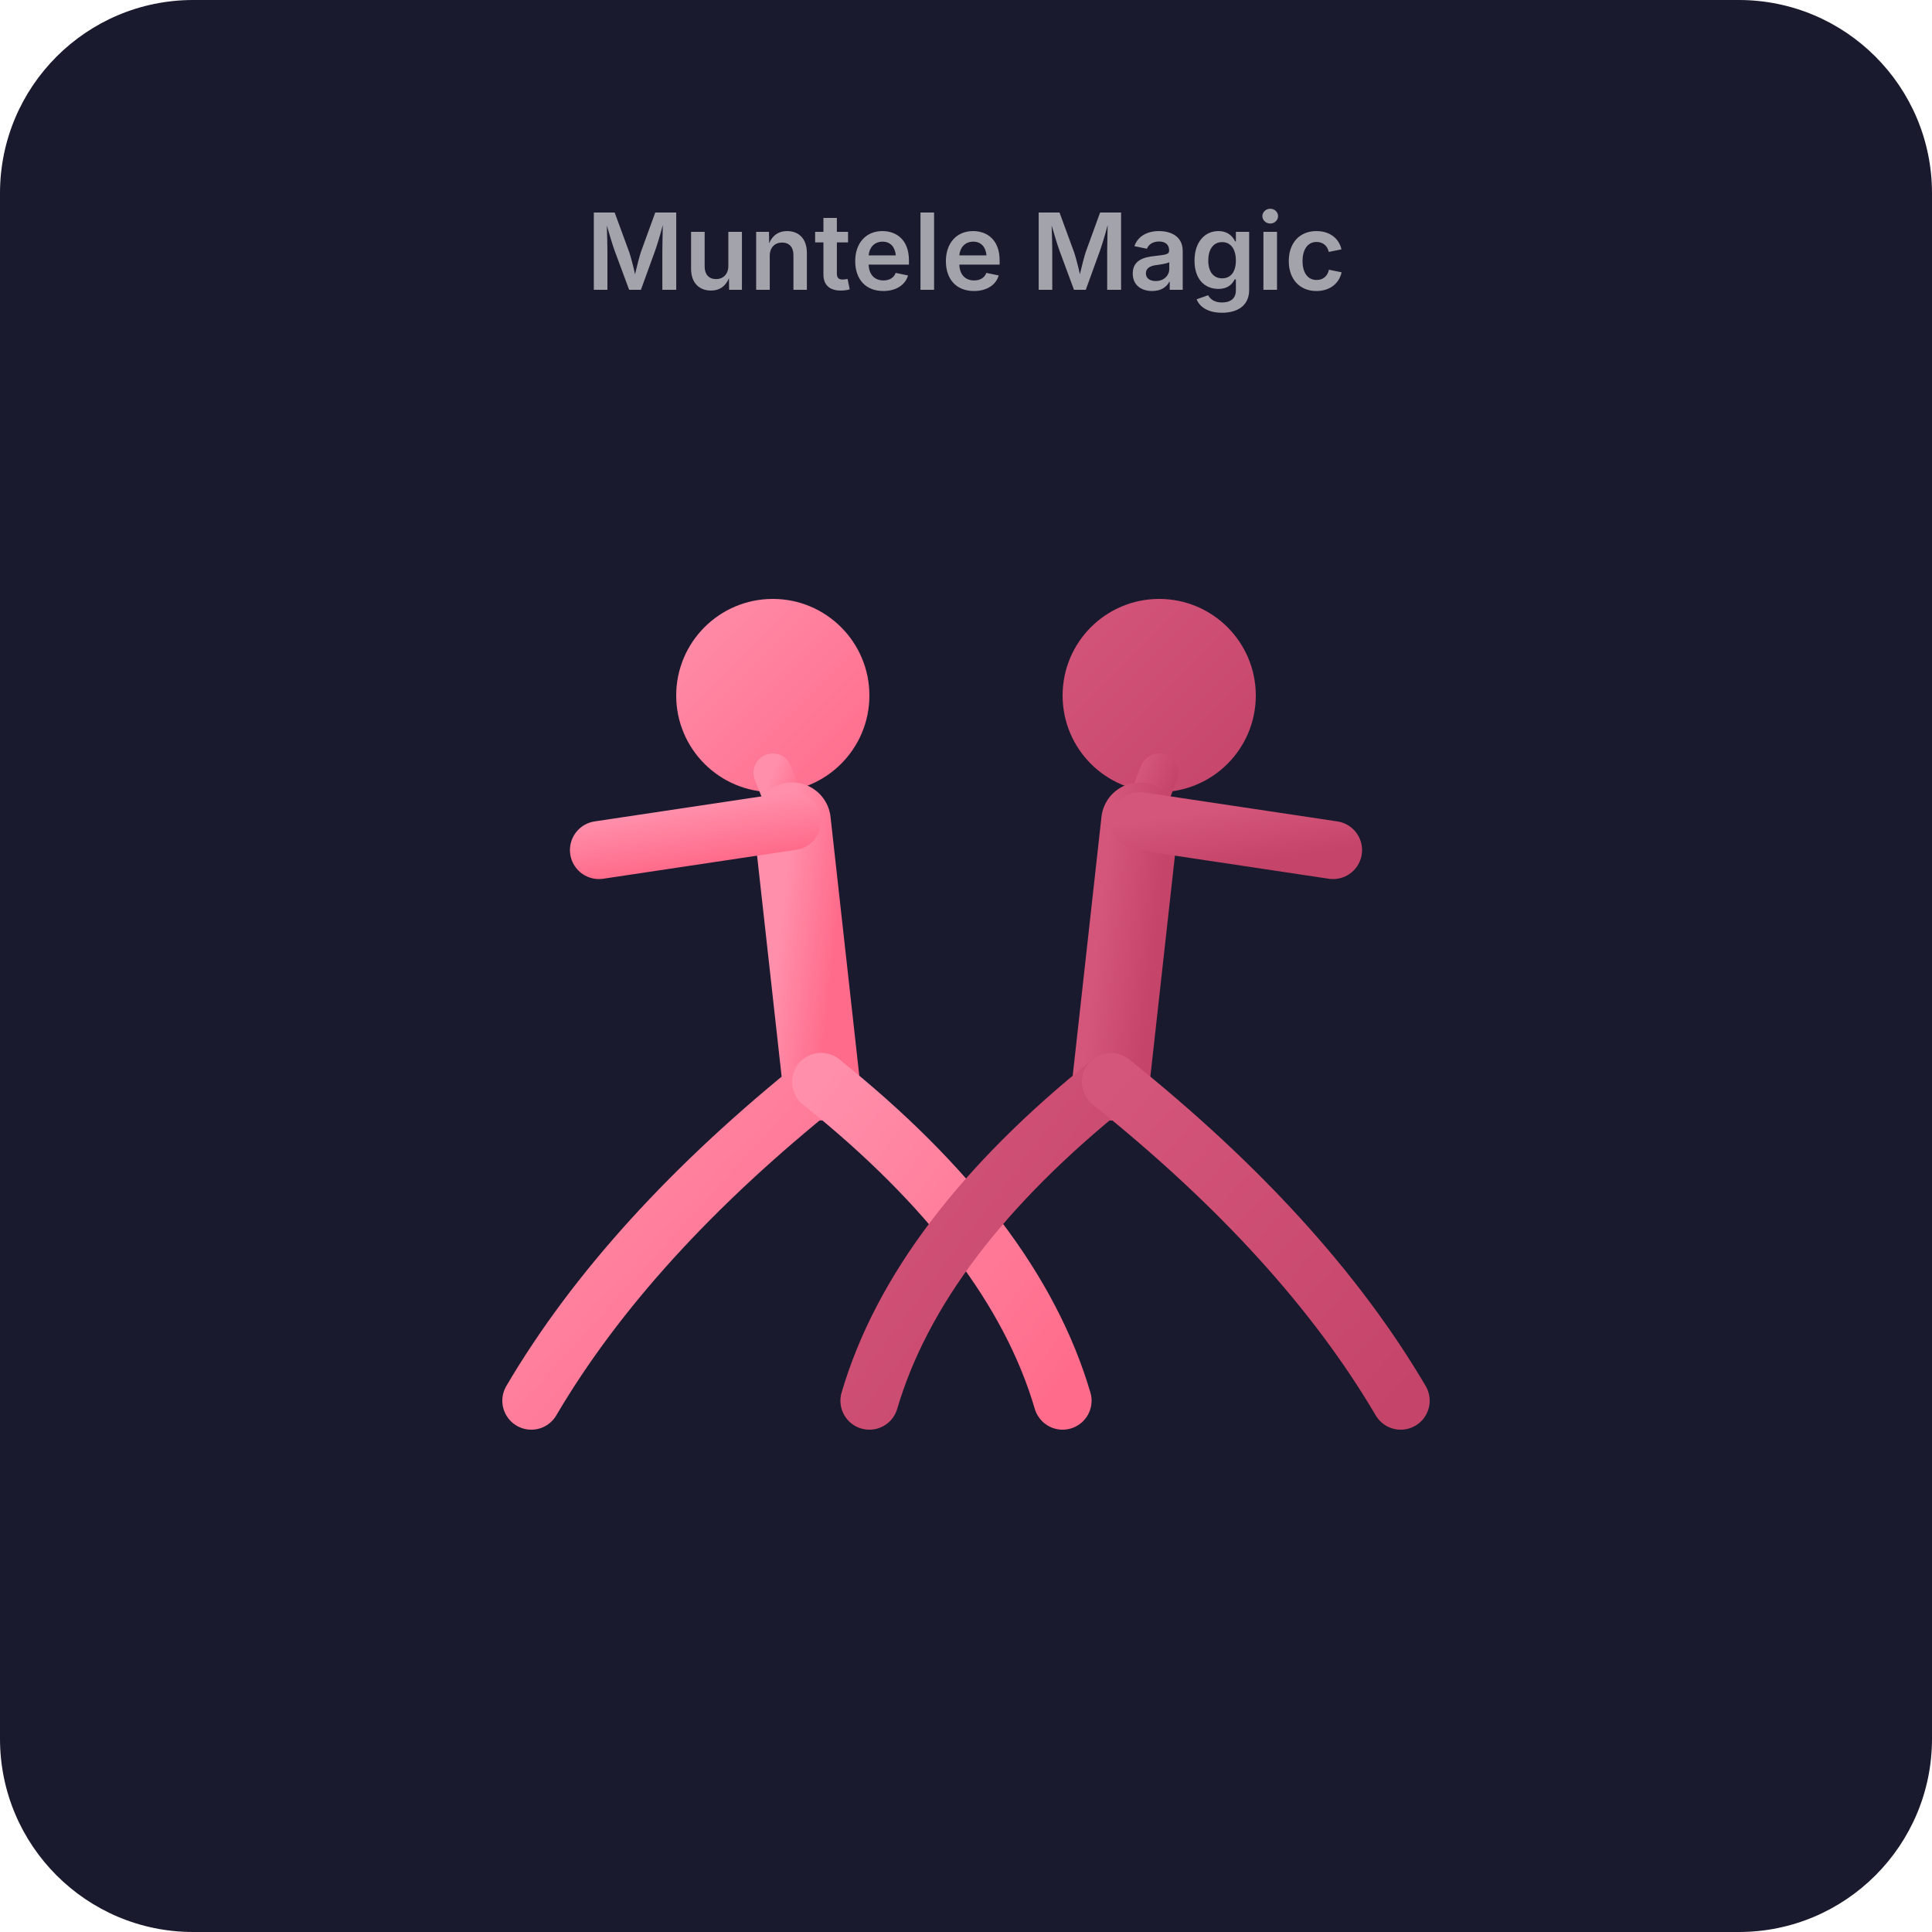
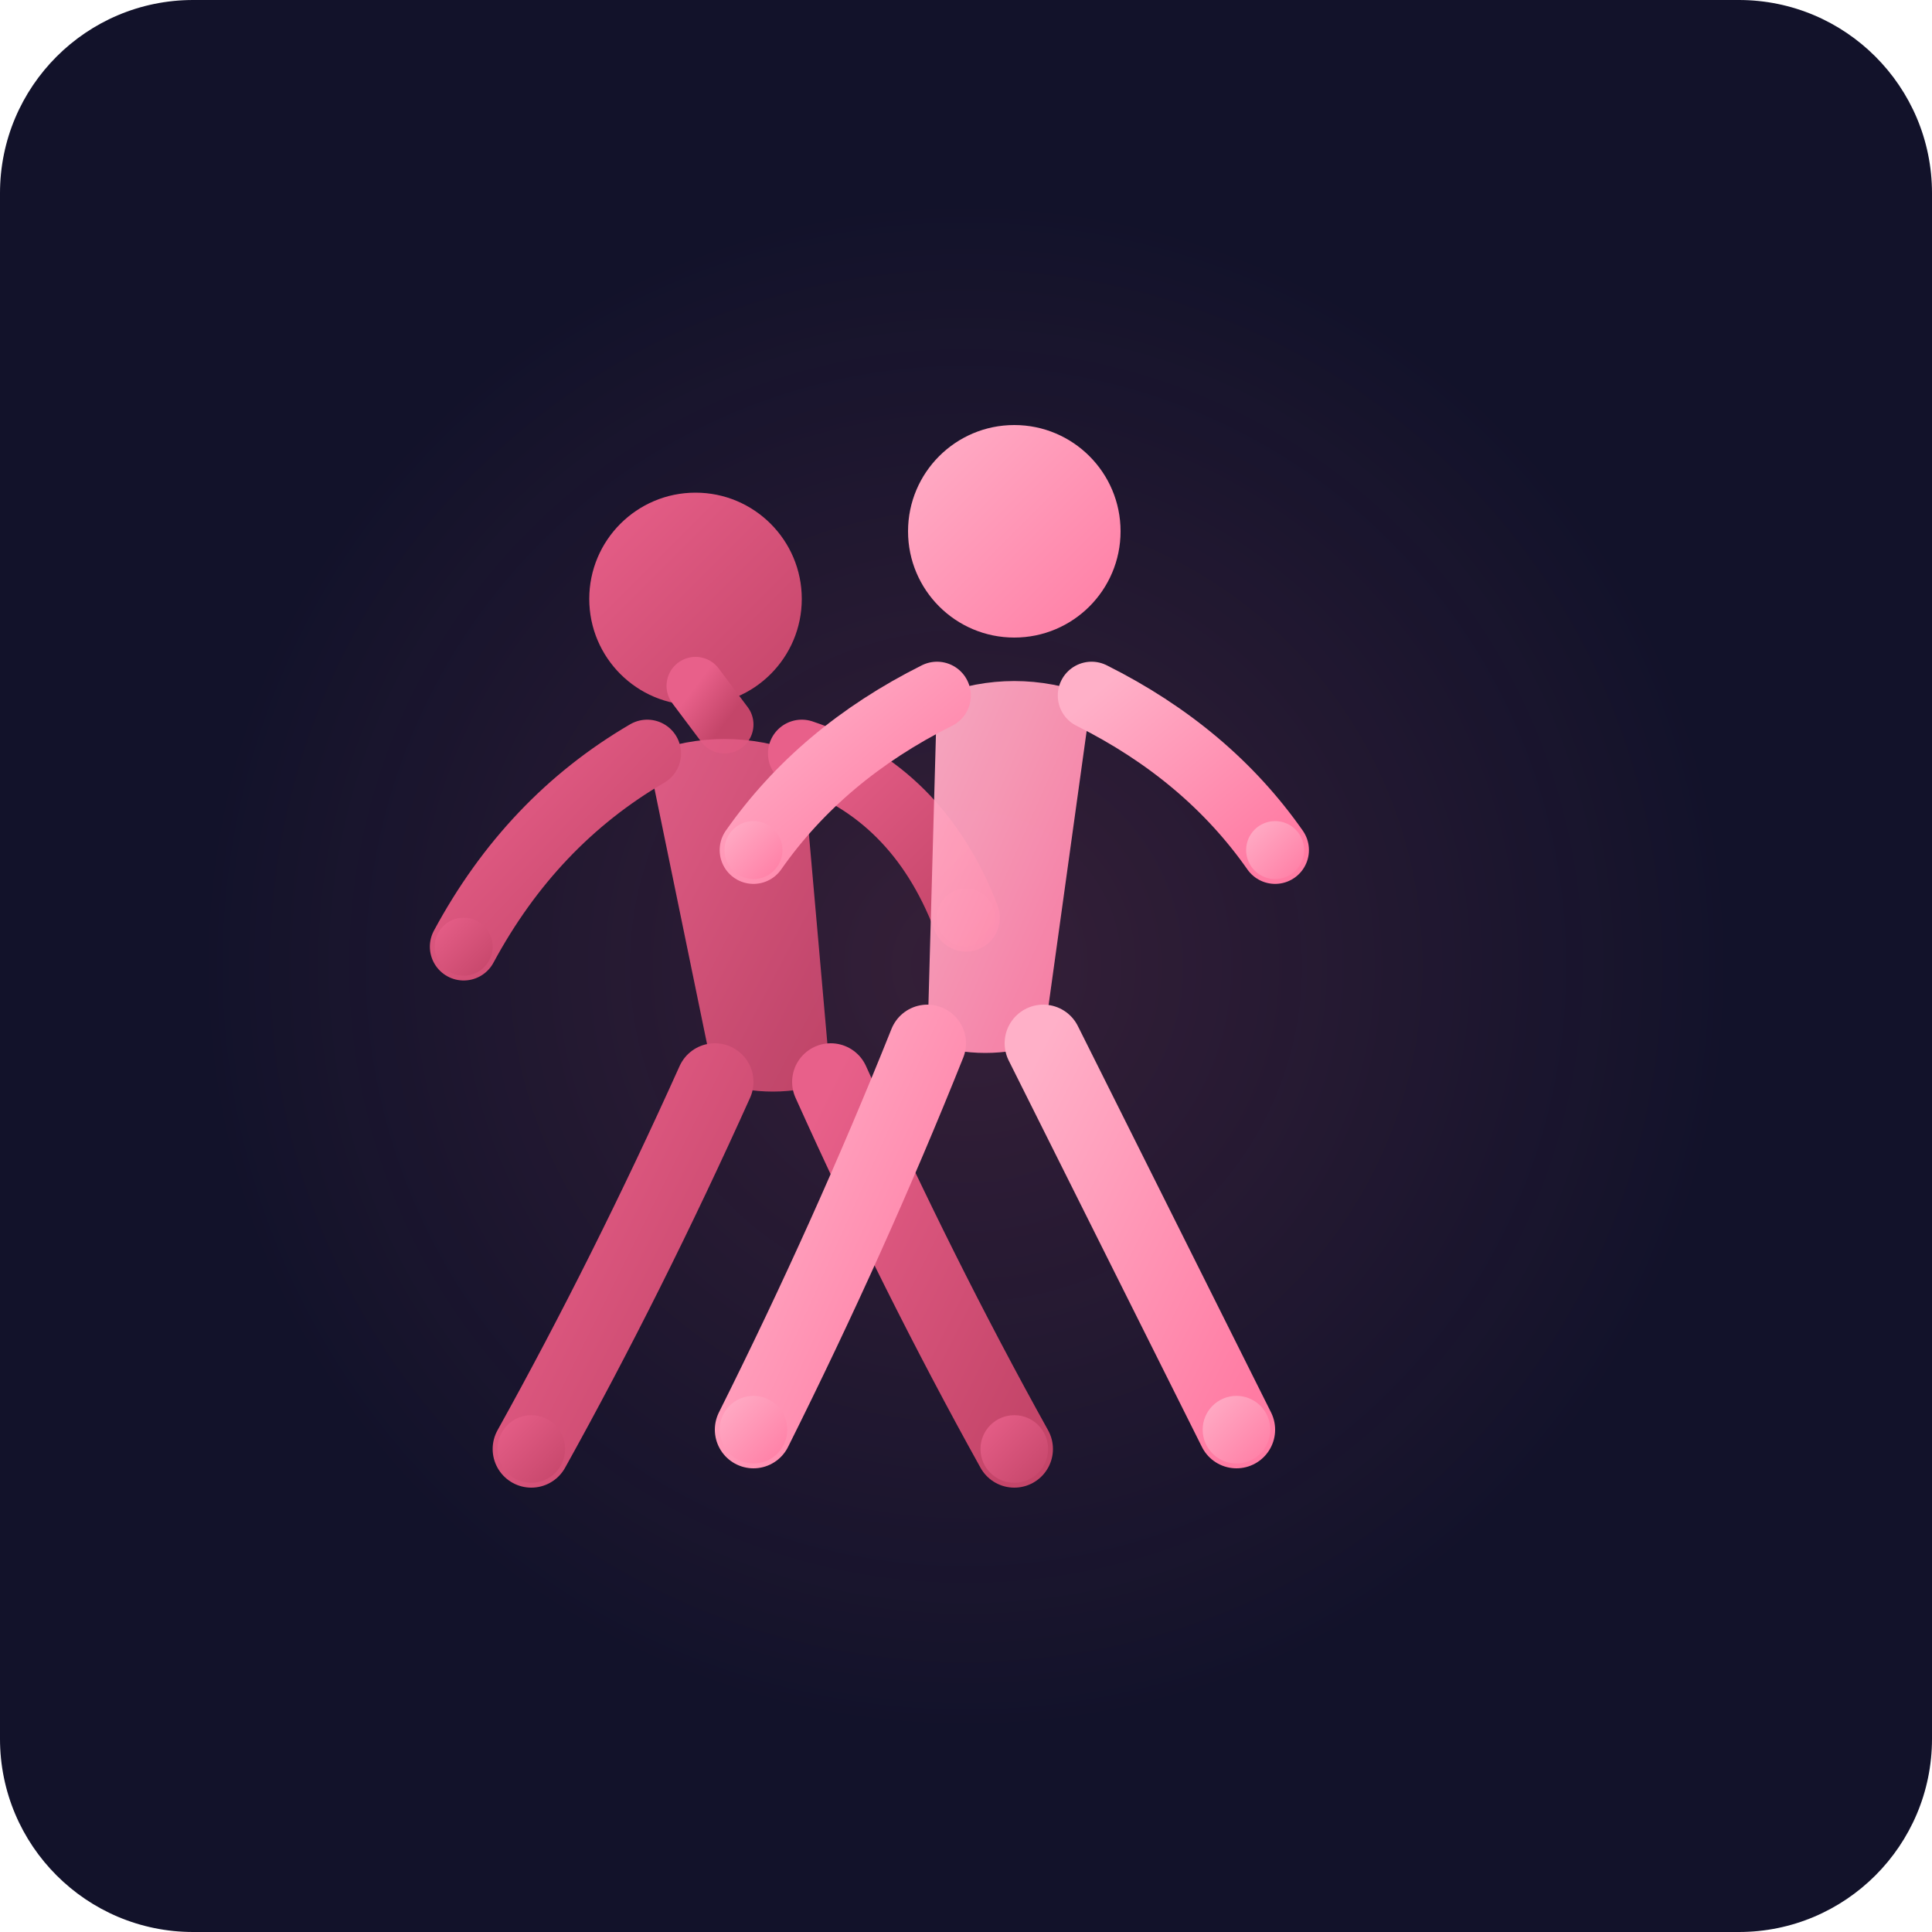
<svg xmlns="http://www.w3.org/2000/svg" viewBox="0 0 200 200" width="200" height="200">
  <defs>
    <linearGradient id="g1" x1="0%" y1="0%" x2="100%" y2="100%">
-       <stop offset="0%" style="stop-color:#FF8FAB;stop-opacity:1" />
-       <stop offset="100%" style="stop-color:#FF6B8A;stop-opacity:1" />
+       <stop offset="0%" style="stop-color:#FFB0C8;stop-opacity:1" />
+       <stop offset="100%" style="stop-color:#FF7BA3;stop-opacity:1" />
    </linearGradient>
    <linearGradient id="g2" x1="0%" y1="0%" x2="100%" y2="100%">
-       <stop offset="0%" style="stop-color:#D4567A;stop-opacity:1" />
+       <stop offset="0%" style="stop-color:#E8608A;stop-opacity:1" />
      <stop offset="100%" style="stop-color:#C44569;stop-opacity:1" />
    </linearGradient>
+     <radialGradient id="glow" cx="50%" cy="50%" r="50%">
+       <stop offset="0%" style="stop-color:#FF6B8A;stop-opacity:0.15" />
+       <stop offset="100%" style="stop-color:#FF6B8A;stop-opacity:0" />
+     </radialGradient>
  </defs>
-   <rect width="200" height="200" fill="#1a1a2e" rx="20" />
-   <text x="100" y="30" text-anchor="middle" fill="rgba(255,255,255,0.6)" font-family="-apple-system, sans-serif" font-size="11" font-weight="600">Muntele Magic</text>
-   <circle cx="80" cy="72" r="10" fill="url(#g1)" />
-   <line x1="80" y1="80" x2="82" y2="85" stroke="url(#g1)" stroke-width="4" stroke-linecap="round" />
-   <line x1="82" y1="85" x2="85" y2="112" stroke="url(#g1)" stroke-width="8" stroke-linecap="round" />
-   <path d="M82,85 Q72.0,86.5 62,88" fill="none" stroke="url(#g1)" stroke-width="6" stroke-linecap="round" />
-   <path d="M82,85 Q91.0,85.0 100,85" fill="none" stroke="url(#g1)" stroke-width="6" stroke-linecap="round" />
-   <path d="M85,112 Q65,128 55,145" fill="none" stroke="url(#g1)" stroke-width="6" stroke-linecap="round" />
-   <path d="M85,112 Q105,128 110,145" fill="none" stroke="url(#g1)" stroke-width="6" stroke-linecap="round" />
-   <circle cx="120" cy="72" r="10" fill="url(#g2)" />
-   <line x1="120" y1="80" x2="118" y2="85" stroke="url(#g2)" stroke-width="4" stroke-linecap="round" />
-   <line x1="118" y1="85" x2="115" y2="112" stroke="url(#g2)" stroke-width="8" stroke-linecap="round" />
-   <path d="M118,85 Q109.0,85.0 100,85" fill="none" stroke="url(#g2)" stroke-width="6" stroke-linecap="round" />
-   <path d="M118,85 Q128.0,86.5 138,88" fill="none" stroke="url(#g2)" stroke-width="6" stroke-linecap="round" />
-   <path d="M115,112 Q95,128 90,145" fill="none" stroke="url(#g2)" stroke-width="6" stroke-linecap="round" />
-   <path d="M115,112 Q135,128 145,145" fill="none" stroke="url(#g2)" stroke-width="6" stroke-linecap="round" />
+   <rect width="200" height="200" fill="#12122a" rx="20" />
+   <circle cx="100" cy="100" r="80" fill="url(#glow)" />
+   <circle cx="72" cy="62" r="11" fill="url(#g2)" />
+   <line x1="72" y1="71" x2="75.0" y2="75.0" stroke="url(#g2)" stroke-width="6" stroke-linecap="round" />
+   <path d="M67,78 Q75.0,75 83,78               L86,112 Q80.0,114 74,112 Z" fill="url(#g2)" opacity="0.95" />
+   <path d="M67,78 Q55,85 48,98" fill="none" stroke="url(#g2)" stroke-width="7" stroke-linecap="round" />
+   <circle cx="48" cy="98" r="3.0" fill="url(#g2)" />
+   <path d="M83,78 Q95,82 100,95" fill="none" stroke="url(#g2)" stroke-width="7" stroke-linecap="round" />
+   <circle cx="100" cy="95" r="3.0" fill="url(#g2)" />
+   <path d="M74,112 Q65,132 55,150" fill="none" stroke="url(#g2)" stroke-width="8" stroke-linecap="round" />
+   <circle cx="55" cy="150" r="3.5" fill="url(#g2)" />
+   <path d="M86,112 Q95,132 105,150" fill="none" stroke="url(#g2)" stroke-width="8" stroke-linecap="round" />
+   <circle cx="105" cy="150" r="3.5" fill="url(#g2)" />
+   <circle cx="105" cy="55" r="11" fill="url(#g1)" />
+   <line x1="105" y1="64" x2="105.0" y2="69.0" stroke="url(#g1)" stroke-width="6" stroke-linecap="round" />
+   <path d="M97,72 Q105.0,69 113,72               L108,108 Q102.0,110 96,108 Z" fill="url(#g1)" opacity="0.95" />
+   <path d="M97,72 Q85,78 78,88" fill="none" stroke="url(#g1)" stroke-width="7" stroke-linecap="round" />
+   <circle cx="78" cy="88" r="3.0" fill="url(#g1)" />
+   <path d="M113,72 Q125,78 132,88" fill="none" stroke="url(#g1)" stroke-width="7" stroke-linecap="round" />
+   <circle cx="132" cy="88" r="3.0" fill="url(#g1)" />
+   <path d="M96,108 Q88,128 78,148" fill="none" stroke="url(#g1)" stroke-width="8" stroke-linecap="round" />
+   <circle cx="78" cy="148" r="3.5" fill="url(#g1)" />
+   <path d="M108,108 Q118,128 128,148" fill="none" stroke="url(#g1)" stroke-width="8" stroke-linecap="round" />
+   <circle cx="128" cy="148" r="3.5" fill="url(#g1)" />
</svg>
